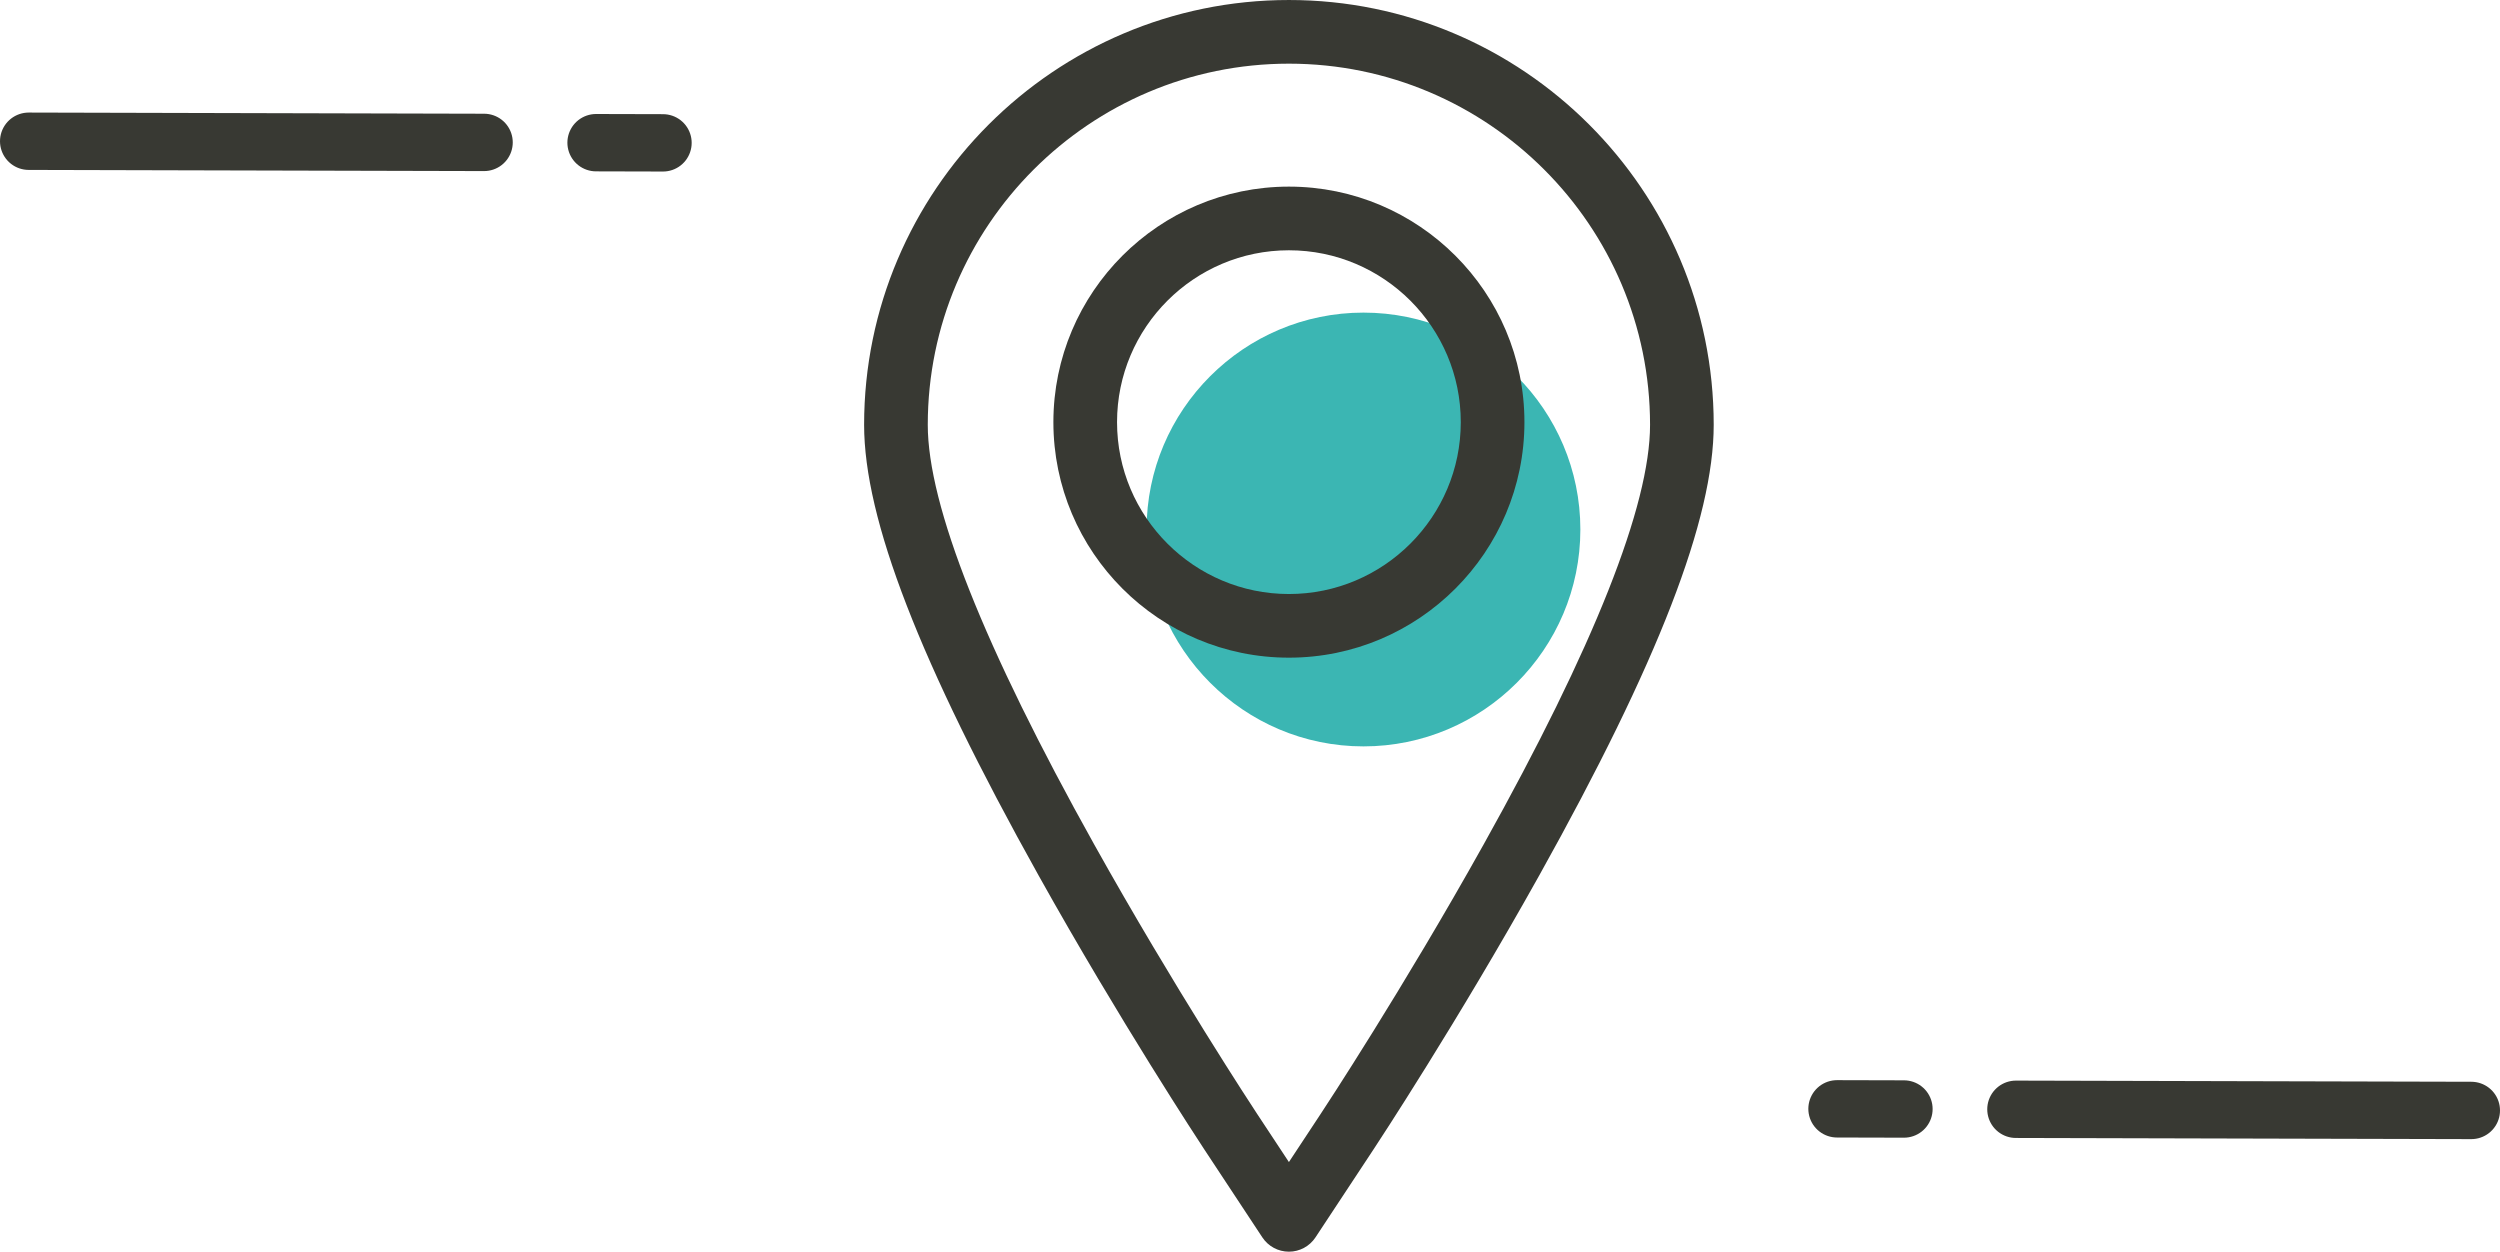
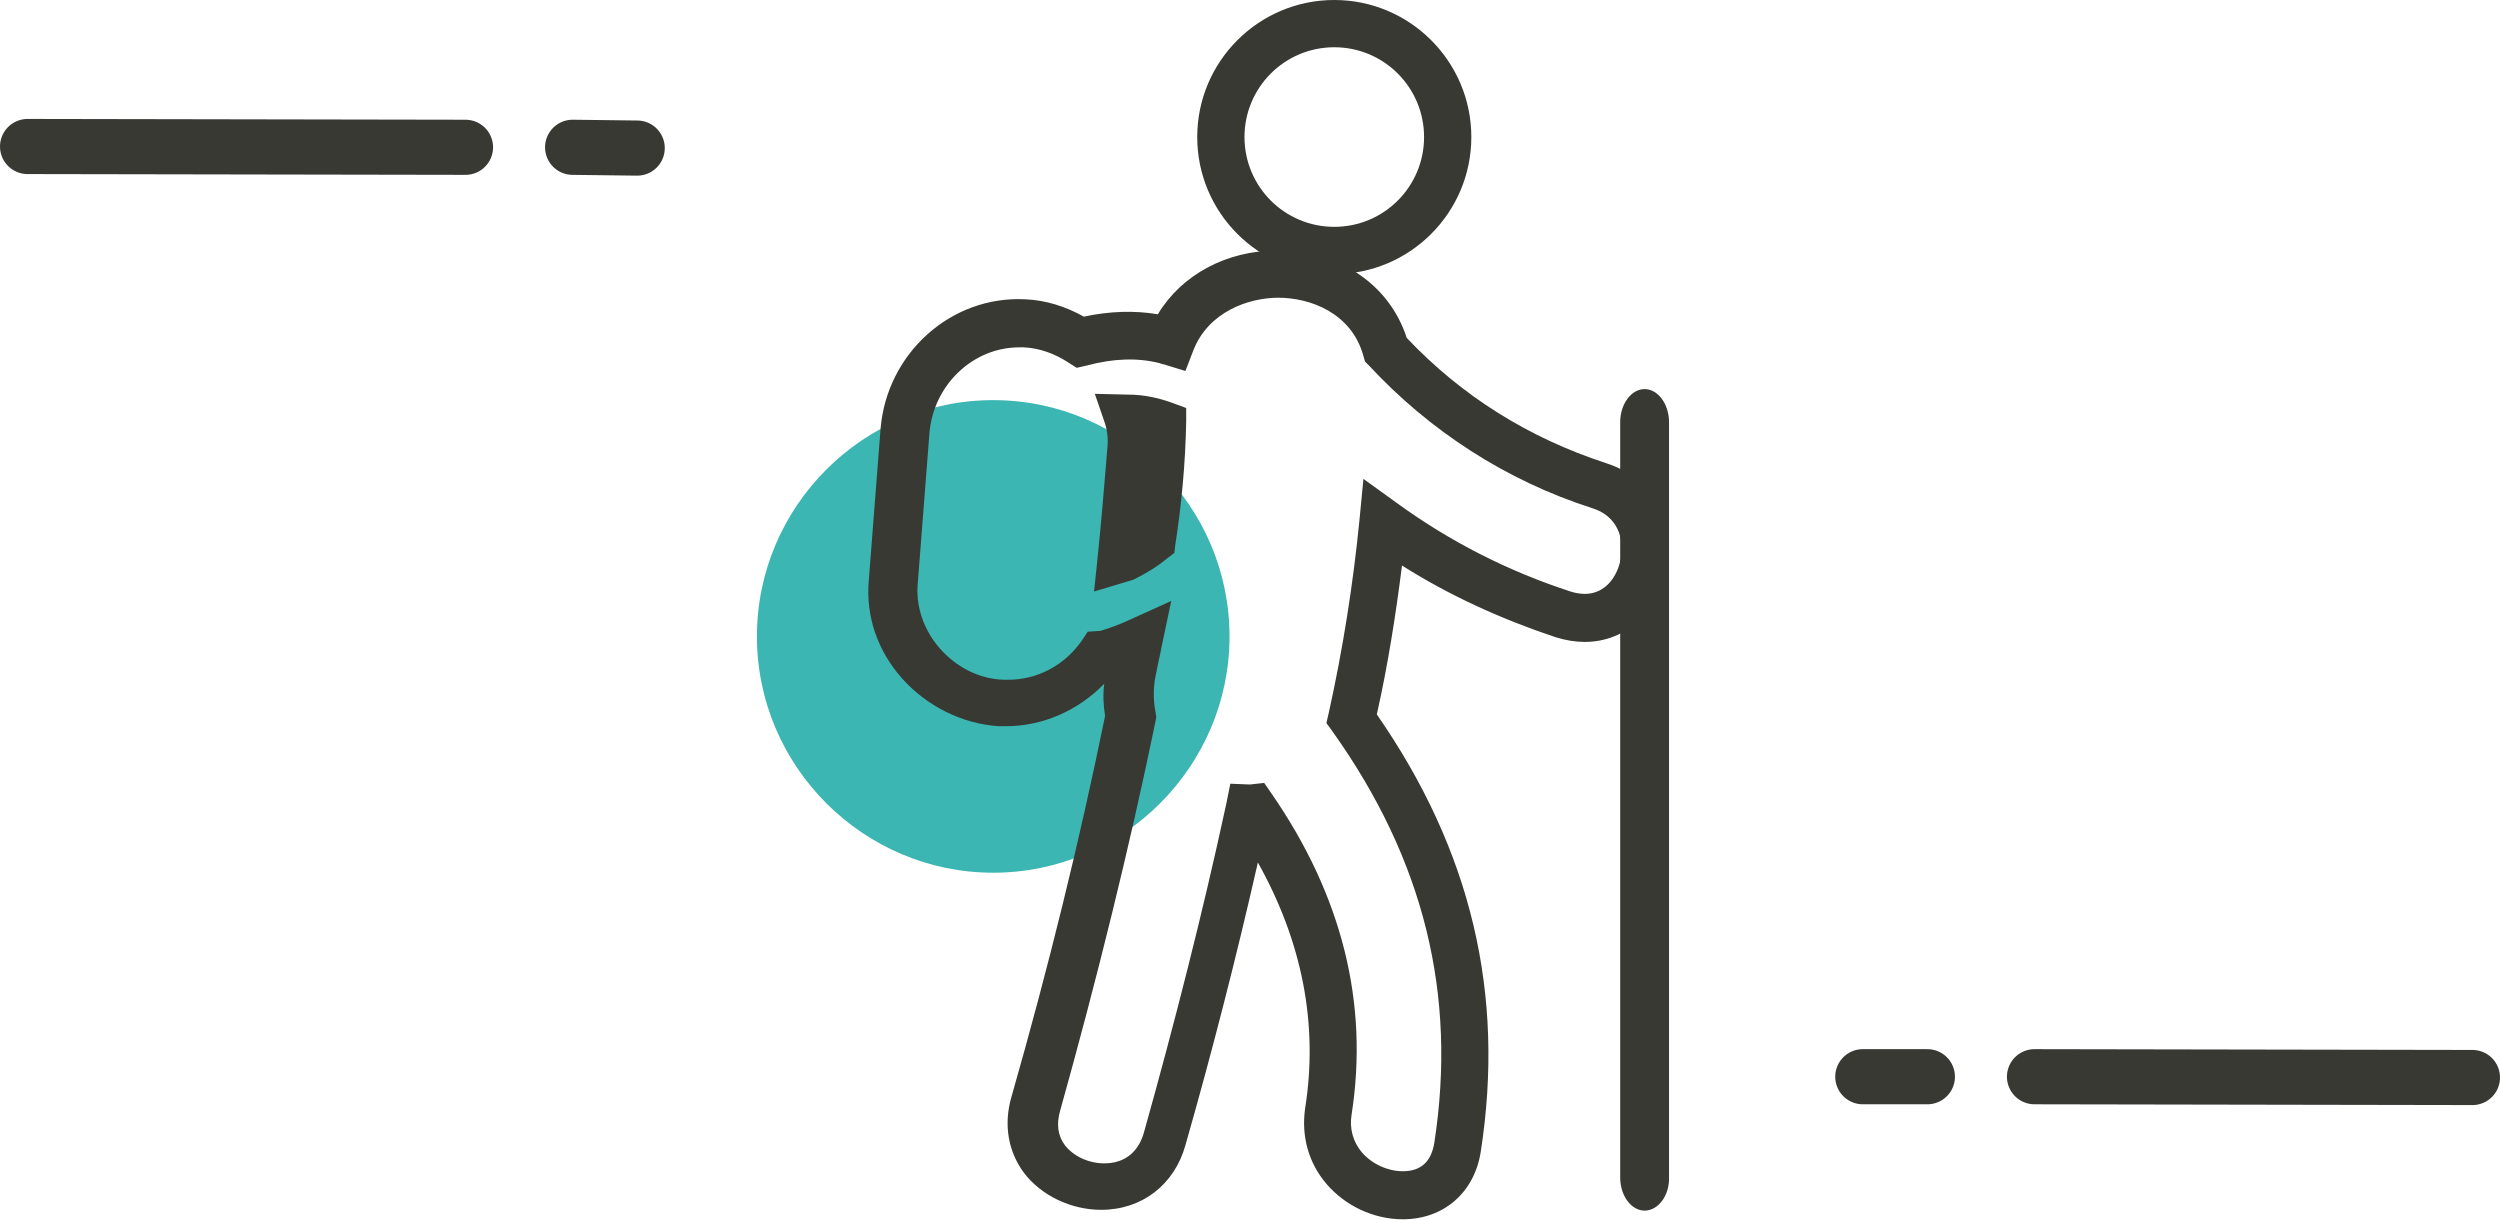
- <svg xmlns="http://www.w3.org/2000/svg" xmlns:xlink="http://www.w3.org/1999/xlink" version="1.1" id="Calque_1" x="0px" y="0px" width="305.087px" height="152.749px" viewBox="0 0 305.087 152.749" enable-background="new 0 0 305.087 152.749" xml:space="preserve">
+ <svg xmlns="http://www.w3.org/2000/svg" version="1.1" id="Calque_1" x="0px" y="0px" viewBox="0 0 317.4 154.8" enable-background="new 0 0 317.4 154.8" xml:space="preserve">
  <g>
-     <defs>
-       <rect id="SVGID_1_" width="305.087" height="152.749" />
-     </defs>
-     <clipPath id="SVGID_2_">
-       <use xlink:href="#SVGID_1_" overflow="visible" />
-     </clipPath>
-     <line clip-path="url(#SVGID_2_)" fill="none" stroke="#383933" stroke-width="7" stroke-linecap="round" stroke-miterlimit="10" x1="3.5" y1="17.236" x2="59.074" y2="17.378" />
-   </g>
-   <line fill="none" stroke="#383933" stroke-width="7" stroke-linecap="round" stroke-miterlimit="10" x1="72.741" y1="17.412" x2="80.908" y2="17.433" />
-   <g>
-     <defs>
-       <rect id="SVGID_3_" width="305.087" height="152.749" />
-     </defs>
-     <clipPath id="SVGID_4_">
-       <use xlink:href="#SVGID_3_" overflow="visible" />
-     </clipPath>
-     <line clip-path="url(#SVGID_4_)" fill="none" stroke="#383933" stroke-width="7" stroke-linecap="round" stroke-miterlimit="10" x1="301.587" y1="135.513" x2="246.013" y2="135.371" />
-   </g>
-   <line fill="none" stroke="#383933" stroke-width="7" stroke-linecap="round" stroke-miterlimit="10" x1="232.347" y1="135.337" x2="224.18" y2="135.316" />
-   <g>
-     <defs>
-       <rect id="SVGID_5_" width="305.087" height="152.749" />
-     </defs>
-     <clipPath id="SVGID_6_">
-       <use xlink:href="#SVGID_5_" overflow="visible" />
-     </clipPath>
-     <path clip-path="url(#SVGID_6_)" fill="#3BB6B3" d="M166.391,38.149c-14.594,0-26.468,11.873-26.468,26.468   c0,14.594,11.874,26.468,26.468,26.468c14.594,0,26.468-11.874,26.468-26.468C192.859,50.022,180.985,38.149,166.391,38.149" />
-     <path clip-path="url(#SVGID_6_)" fill="#383933" d="M157.292,0.001c-28.585,0-51.84,23.255-51.84,51.84   c0,11.486,6.762,28.955,21.282,54.976c9.909,17.754,19.771,32.75,20.187,33.382l7.129,10.805c0.718,1.09,1.936,1.745,3.242,1.745   s2.523-0.655,3.242-1.745l7.128-10.804c0.412-0.625,10.203-15.492,20.187-33.383c14.52-26.019,21.283-43.488,21.283-54.976   C209.132,23.256,185.876,0.001,157.292,0.001 M181.066,103.031c-9.845,17.642-19.481,32.275-19.888,32.89l-3.886,5.891   l-3.886-5.889c-0.408-0.62-10.118-15.385-19.888-32.892c-13.469-24.136-20.298-41.359-20.298-51.19   c0-24.302,19.77-44.072,44.072-44.072c24.301,0,44.072,19.77,44.072,44.072C201.364,61.673,194.535,78.895,181.066,103.031" />
-     <path clip-path="url(#SVGID_6_)" fill="#383933" d="M157.292,22.774c-15.849,0-28.742,12.894-28.742,28.743   c0,15.848,12.893,28.742,28.742,28.742s28.742-12.894,28.742-28.742C186.034,35.668,173.141,22.774,157.292,22.774 M157.292,72.491   c-11.565,0-20.974-9.409-20.974-20.974c0-11.566,9.409-20.974,20.974-20.974c11.566,0,20.974,9.408,20.974,20.974   C178.266,63.082,168.858,72.491,157.292,72.491" />
+     <g>
+       <g>
+         <path fill="#3BB6B3" d="M126.1,50.8c-16.5,0-30,13.5-30,30c0,16.5,13.5,30,30,30c16.5,0,30-13.5,30-30S142.6,50.8,126.1,50.8z" />
+       </g>
+     </g>
+     <g>
+       <line fill="none" stroke="#383933" stroke-width="7" stroke-linecap="round" stroke-miterlimit="10" x1="3.5" y1="18.6" x2="59.1" y2="18.7" />
+       <line fill="none" stroke="#383933" stroke-width="7" stroke-linecap="round" stroke-miterlimit="10" x1="72.7" y1="18.7" x2="80.9" y2="18.8" />
+     </g>
+     <g>
+       <line fill="none" stroke="#383933" stroke-width="7" stroke-linecap="round" stroke-miterlimit="10" x1="313.9" y1="136.8" x2="258.3" y2="136.7" />
+       <line fill="none" stroke="#383933" stroke-width="7" stroke-linecap="round" stroke-miterlimit="10" x1="244.7" y1="136.7" x2="236.5" y2="136.7" />
+     </g>
+     <g>
+       <g>
+         <g>
+           <g>
+             <path fill="#383933" d="M178.1,154.8c-3.7,0-7.3-1.7-9.7-4.5c-2.3-2.7-3.2-6.1-2.7-9.6c1.7-10.7-0.4-21.2-6-31.2       c-2.7,11.9-5.8,24-9.2,35.9c-1.4,5-5.5,8.2-10.7,8.2c-3.8,0-7.6-1.8-9.8-4.7c-2-2.7-2.6-6.1-1.6-9.6       c4.7-16.4,8.7-32.7,11.9-48.4c-0.2-1.3-0.3-2.7-0.1-4.1c-3.3,3.4-7.8,5.4-12.5,5.4c0,0,0,0,0,0c-0.3,0-0.6,0-0.9,0       c-4.6-0.3-9.1-2.5-12.3-6.1c-3.1-3.5-4.6-7.9-4.2-12.4l1.5-19.3c0.8-9.5,8.9-16.9,18.4-16.4c2.5,0.1,5.1,0.9,7.4,2.2       c3.3-0.7,6.4-0.8,9.4-0.3c3-5,8.7-8.1,15.2-8.1c7.8,0,14.2,4.3,16.4,11.1c7,7.4,15.5,12.7,25.3,15.9c6.5,2.1,8.6,8,7.8,13       c-0.9,5.7-5.2,9.7-10.5,9.7c-1.2,0-2.4-0.2-3.7-0.6c-6.9-2.3-13.5-5.3-19.5-9.1c-0.8,6.3-1.8,12.7-3.2,18.9       c12,17.3,16.3,35.5,13.2,55.5C187.2,151.4,183.3,154.8,178.1,154.8z M160.5,99.4l0.9,1.3c9,13,12.4,26.7,10.2,40.8       c-0.3,1.8,0.2,3.5,1.3,4.8c1.3,1.5,3.3,2.4,5.2,2.4c2.3,0,3.6-1.2,4-3.6c2.9-18.8-1.3-35.9-12.9-52.2l-0.8-1.1l0.3-1.3       c1.8-8.1,3.1-16.4,3.9-24.5l0.5-5.2l4.3,3.1c6.6,4.8,14,8.6,22,11.2c0.6,0.2,1.3,0.3,1.8,0.3c2.7,0,4.2-2.3,4.6-4.6       c0.4-2.4-0.4-5.3-3.7-6.3c-10.9-3.5-20.6-9.8-28.3-18.1l-0.5-0.5l-0.2-0.7c-1.5-5.5-6.8-7.4-10.8-7.4c-3.8,0-8.9,1.8-10.8,6.7       l-1,2.6l-2.6-0.8c-0.1,0-0.3-0.1-0.4-0.1c-0.1,0-0.2-0.1-0.3-0.1c-2.8-0.7-5.8-0.6-9.2,0.3l-1.3,0.3l-1.1-0.7       c-1.7-1.1-3.6-1.8-5.6-1.9c-0.2,0-0.4,0-0.6,0c-5.9,0-10.9,4.8-11.4,10.9l-1.5,19.3c-0.2,2.8,0.8,5.7,2.8,8       c2.1,2.4,5,3.9,8.1,4c0.2,0,0.4,0,0.6,0c3.7,0,7.1-1.8,9.3-4.9l0.8-1.2l1.5-0.1c0.1,0,0.2,0,0.4-0.1c1-0.3,2.1-0.7,3.4-1.3       l5.3-2.4l-1.2,5.7c-0.2,1.1-0.5,2.3-0.7,3.4c-0.4,1.7-0.4,3.4-0.1,5l0.1,0.6l-0.1,0.6c-3.3,16-7.4,32.6-12.1,49.4       c-0.5,1.7-0.3,3.2,0.6,4.4c1.1,1.4,3,2.3,5,2.3c1.5,0,4-0.5,5-3.8c3.9-13.9,7.5-28,10.5-41.9l0.5-2.5l2.5,0.1L160.5,99.4z        M138.9,75.1l0.4-3.8c0.5-4.8,0.9-9.6,1.3-14.5c0.1-1.1,0-2.2-0.4-3.3l-1.2-3.5l4.2,0.1c2,0,3.8,0.4,5.5,1l1.9,0.7l0,1.7       c-0.1,5.4-0.6,10.6-1.4,15.8l-0.1,0.9l-0.8,0.6c-1.3,1.1-2.8,2-4.4,2.8L138.9,75.1z" />
+           </g>
+           <g>
+             <path fill="#383933" d="M169.4,34.8c-9.6,0-17.4-7.8-17.4-17.4S159.8,0,169.4,0s17.4,7.8,17.4,17.4S179,34.8,169.4,34.8z        M169.4,6c-6.3,0-11.4,5.1-11.4,11.4s5.1,11.4,11.4,11.4s11.4-5.1,11.4-11.4S175.7,6,169.4,6z" />
+           </g>
+         </g>
+       </g>
+       <g>
+         <path fill="#383933" d="M208.8,153.7c-1.7,0-3.1-1.9-3.1-4.2V53.6c0-2.3,1.4-4.2,3.1-4.2c1.7,0,3.1,1.9,3.1,4.2v95.8     C212,151.8,210.5,153.7,208.8,153.7z" />
+       </g>
+     </g>
  </g>
</svg>
